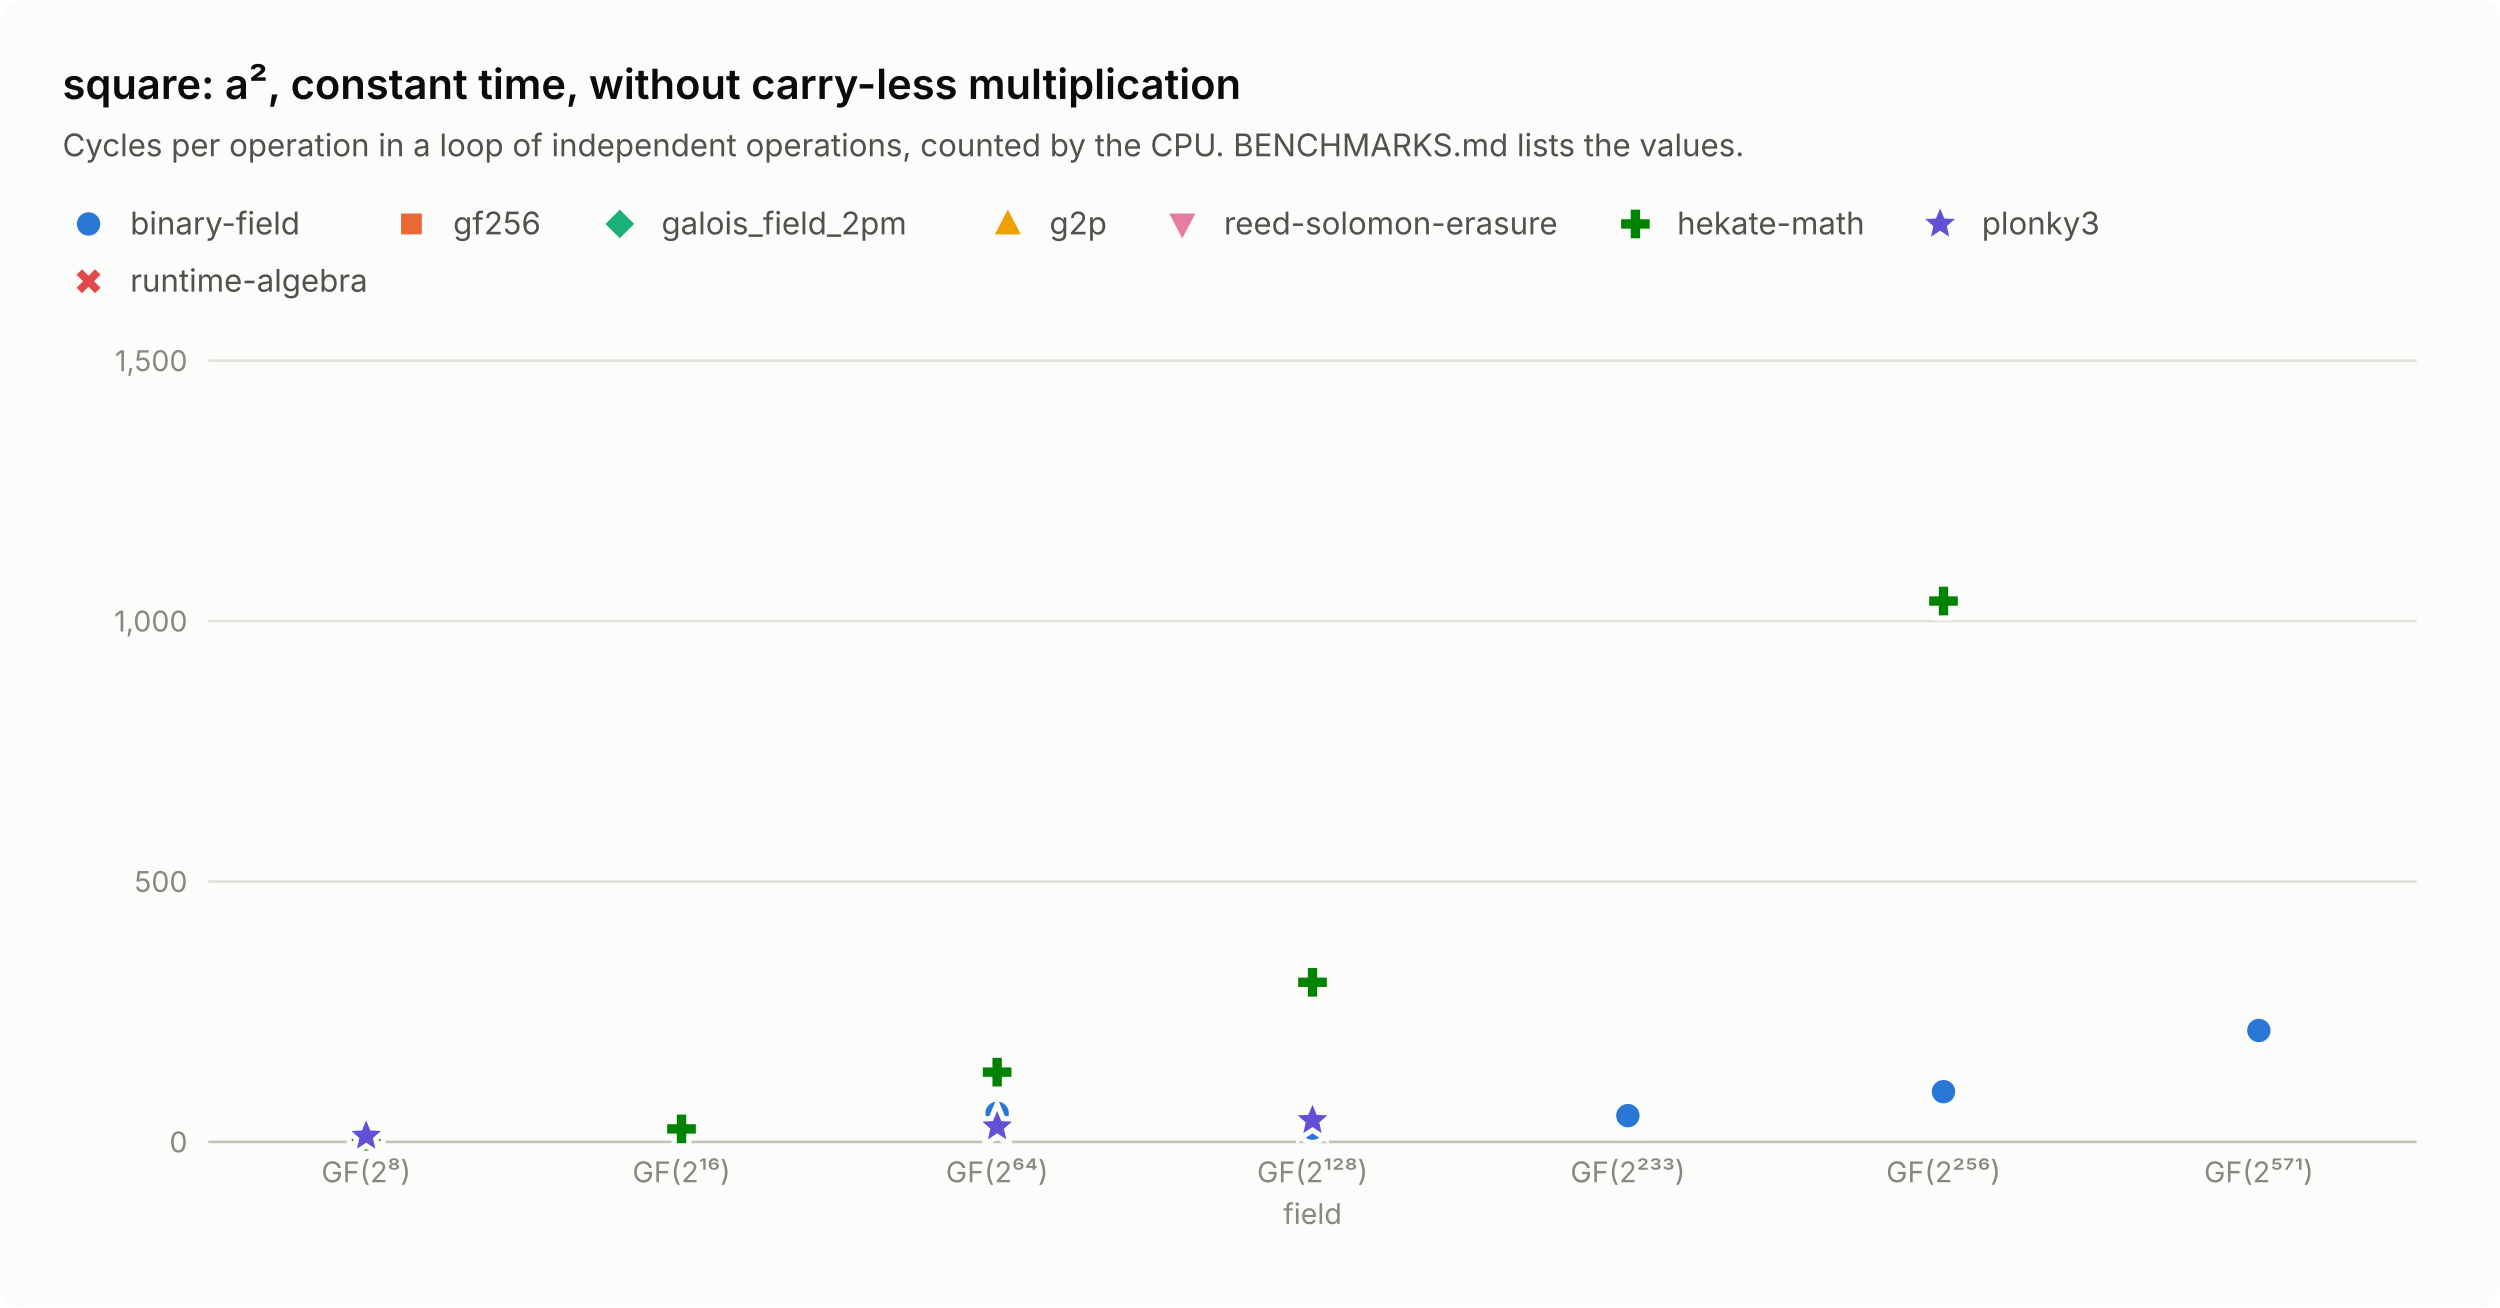
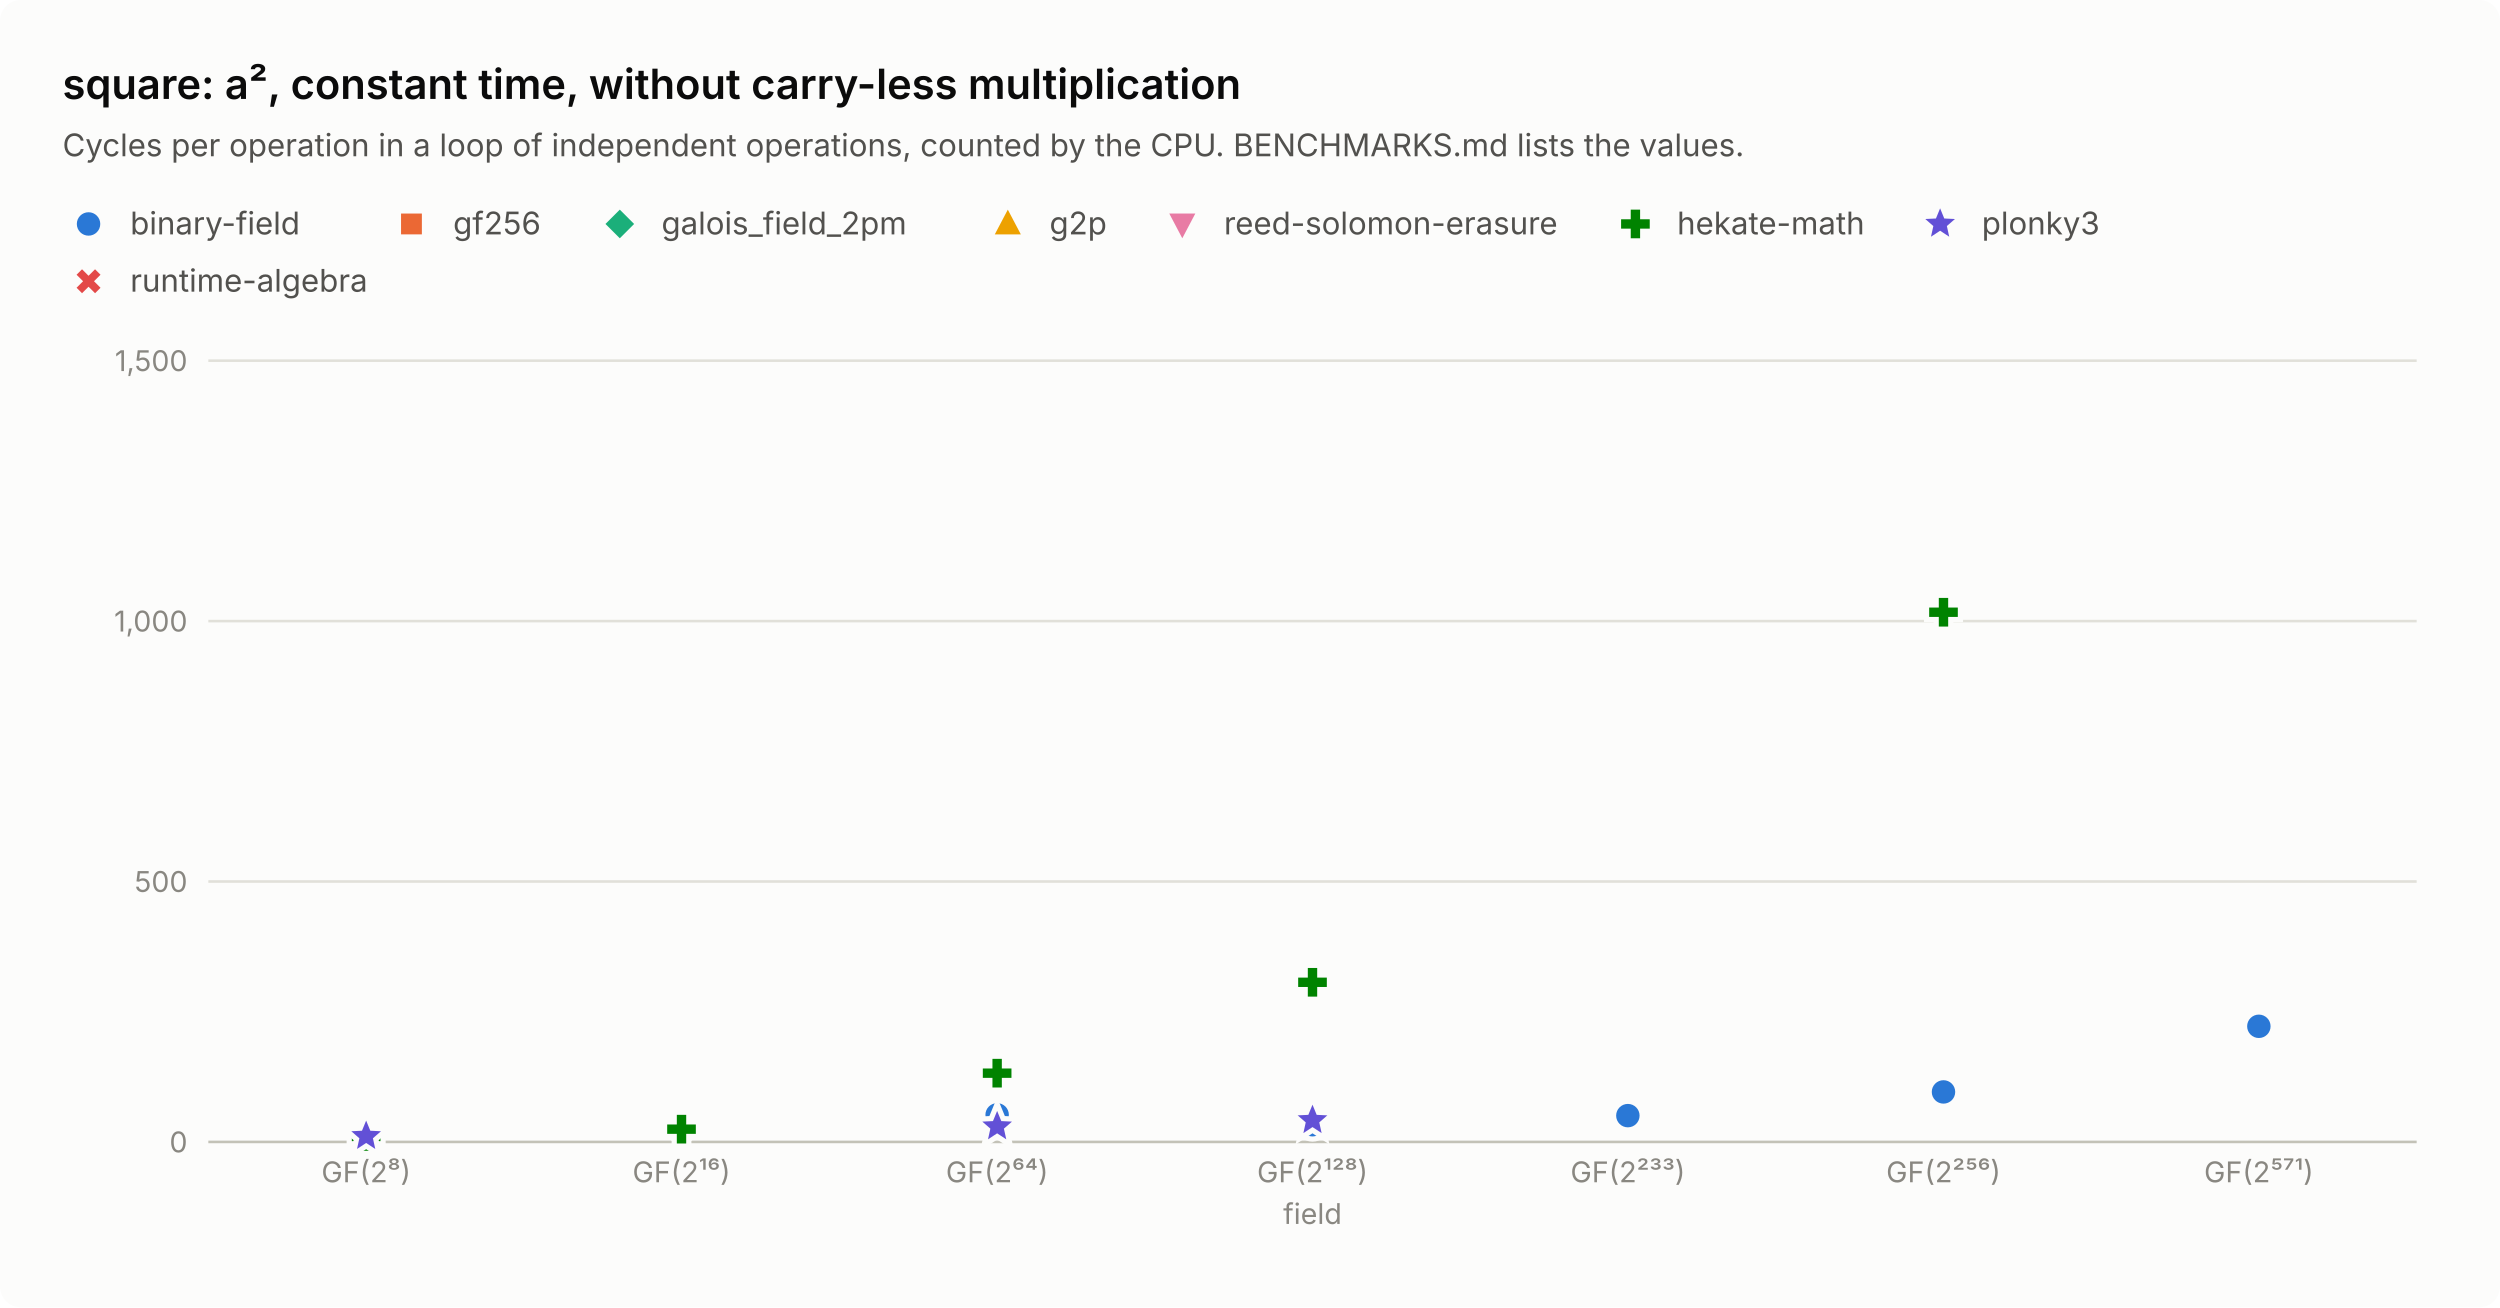
<svg xmlns="http://www.w3.org/2000/svg" width="960" height="502" viewBox="0 0 960 502" role="img" aria-labelledby="title description">
  <style>.grid,.axis{stroke-width:1}.title{font:600 16px system-ui, -apple-system, "Segoe UI", sans-serif}.subtitle,.legend{font:12px system-ui, -apple-system, "Segoe UI", sans-serif}.tick{font:11px system-ui, -apple-system, "Segoe UI", sans-serif;font-variant-numeric:tabular-nums}.line{fill:none;stroke-width:2;stroke-linejoin:round;stroke-linecap:round}.marker{stroke-width:4;paint-order:stroke}.surface{fill:#fcfcfb}.grid{stroke:#e1e0d9}.axis{stroke:#c3c2b7}.title{fill:#0b0b0b}.subtitle,.legend{fill:#52514e}.tick{fill:#898781}.marker{stroke:#fcfcfb}.c0 .line{stroke:#2a78d6}.c0 .marker{fill:#2a78d6}.c1 .line{stroke:#eb6834}.c1 .marker{fill:#eb6834}.c2 .line{stroke:#1baf7a}.c2 .marker{fill:#1baf7a}.c3 .line{stroke:#eda100}.c3 .marker{fill:#eda100}.c4 .line{stroke:#e87ba4}.c4 .marker{fill:#e87ba4}.c5 .line{stroke:#008300}.c5 .marker{fill:#008300}.c6 .line{stroke:#6250d6}.c6 .marker{fill:#6250d6}.c7 .line{stroke:#e34948}.c7 .marker{fill:#e34948}@media (prefers-color-scheme: dark){.surface{fill:#1a1a19}.grid{stroke:#2c2c2a}.axis{stroke:#383835}.title{fill:#f0efec}.subtitle,.legend{fill:#c3c2b7}.tick{fill:#898781}.marker{stroke:#1a1a19}.c0 .line{stroke:#3987e5}.c0 .marker{fill:#3987e5}.c1 .line{stroke:#d95926}.c1 .marker{fill:#d95926}.c2 .line{stroke:#199e70}.c2 .marker{fill:#199e70}.c3 .line{stroke:#c98500}.c3 .marker{fill:#c98500}.c4 .line{stroke:#d55181}.c4 .marker{fill:#d55181}.c5 .line{stroke:#008300}.c5 .marker{fill:#008300}.c6 .line{stroke:#9085e9}.c6 .marker{fill:#9085e9}.c7 .line{stroke:#e66767}.c7 .marker{fill:#e66767}}</style>
  <rect class="surface" width="960" height="502" rx="8" />
  <text class="title" x="24" y="38">square: a², constant time, without carry-less multiplication</text>
  <text class="subtitle" x="24" y="60">Cycles per operation in a loop of independent operations, counted by the CPU. BENCHMARKS.md lists the values.</text>
  <g class="c0">
    <path class="marker" transform="translate(34,86)" d="M0,-4.5A4.5,4.5 0 1 1 0,4.5A4.5,4.5 0 1 1 0,-4.5Z" />
  </g>
  <text class="legend" x="50" y="90">binary-field</text>
  <g class="c1">
    <path class="marker" transform="translate(158,86)" d="M-4,-4H4V4H-4Z" />
  </g>
  <text class="legend" x="174" y="90">gf256</text>
  <g class="c2">
    <path class="marker" transform="translate(238,86)" d="M0,-5.5L5.5,0L0,5.5L-5.5,0Z" />
  </g>
  <text class="legend" x="254" y="90">galois_field_2pm</text>
  <g class="c3">
    <path class="marker" transform="translate(387,86)" d="M0,-5.5L5,4H-5Z" />
  </g>
  <text class="legend" x="403" y="90">g2p</text>
  <g class="c4">
    <path class="marker" transform="translate(454,86)" d="M0,5.5L5,-4H-5Z" />
  </g>
  <text class="legend" x="470" y="90">reed-solomon-erasure</text>
  <g class="c5">
    <path class="marker" transform="translate(628,86)" d="M-1.8,-5.5H1.8V-1.8H5.5V1.8H1.8V5.5H-1.8V1.8H-5.5V-1.8H-1.8Z" />
  </g>
  <text class="legend" x="644" y="90">hekate-math</text>
  <g class="c6">
    <path class="marker" transform="translate(745,86)" d="M0,-6L1.6,-2.1L5.7,-1.9L2.6,0.8L3.5,4.9L0,2.6L-3.5,4.9L-2.6,0.8L-5.7,-1.9L-1.6,-2.1Z" />
  </g>
  <text class="legend" x="761" y="90">plonky3</text>
  <g class="c7">
    <path class="marker" transform="translate(34,108)" d="M-4.6,-2.5L-2.5,-4.6L0,-2.1L2.5,-4.6L4.6,-2.5L2.1,0L4.6,2.5L2.5,4.6L0,2.1L-2.5,4.6L-4.6,2.5L-2.1,0Z" />
  </g>
  <text class="legend" x="50" y="112">runtime-algebra</text>
  <text class="tick" x="72" y="442.5" text-anchor="end">0</text>
  <path class="grid" d="M80,338.5H928" />
  <text class="tick" x="72" y="342.5" text-anchor="end">500</text>
  <path class="grid" d="M80,238.5H928" />
  <text class="tick" x="72" y="242.5" text-anchor="end">1,000</text>
  <path class="grid" d="M80,138.5H928" />
  <text class="tick" x="72" y="142.5" text-anchor="end">1,500</text>
  <path class="axis" d="M80,438.5H928" />
  <text class="tick" x="140.6" y="454" text-anchor="middle">GF(2⁸)</text>
  <text class="tick" x="261.7" y="454" text-anchor="middle">GF(2¹⁶)</text>
  <text class="tick" x="382.9" y="454" text-anchor="middle">GF(2⁶⁴)</text>
  <text class="tick" x="504.0" y="454" text-anchor="middle">GF(2¹²⁸)</text>
  <text class="tick" x="625.1" y="454" text-anchor="middle">GF(2²³³)</text>
  <text class="tick" x="746.3" y="454" text-anchor="middle">GF(2²⁵⁶)</text>
  <text class="tick" x="867.4" y="454" text-anchor="middle">GF(2⁵⁷¹)</text>
  <text class="tick" x="504.0" y="470" text-anchor="middle">field</text>
  <g class="c0">
    <path class="marker" transform="translate(140.6,437.1)" d="M0,-4.5A4.5,4.5 0 1 1 0,4.5A4.5,4.5 0 1 1 0,-4.5Z" />
    <path class="marker" transform="translate(261.7,432.8)" d="M0,-4.5A4.5,4.5 0 1 1 0,4.5A4.5,4.5 0 1 1 0,-4.5Z" />
-     <path class="marker" transform="translate(382.9,427.5)" d="M0,-4.5A4.5,4.5 0 1 1 0,4.5A4.5,4.5 0 1 1 0,-4.5Z" />
-     <path class="marker" transform="translate(504.0,433.2)" d="M0,-4.5A4.5,4.5 0 1 1 0,4.5A4.5,4.5 0 1 1 0,-4.5Z" />
+     <path class="marker" transform="translate(382.9,428.1)" d="M0,-4.5A4.5,4.5 0 1 1 0,4.5A4.5,4.5 0 1 1 0,-4.5Z" />
+     <path class="marker" transform="translate(504.0,431.9)" d="M0,-4.5A4.5,4.5 0 1 1 0,4.5A4.5,4.5 0 1 1 0,-4.5Z" />
    <path class="marker" transform="translate(625.1,428.4)" d="M0,-4.5A4.5,4.5 0 1 1 0,4.5A4.5,4.5 0 1 1 0,-4.5Z" />
-     <path class="marker" transform="translate(746.3,419.2)" d="M0,-4.5A4.5,4.5 0 1 1 0,4.5A4.5,4.5 0 1 1 0,-4.5Z" />
-     <path class="marker" transform="translate(867.4,395.7)" d="M0,-4.5A4.5,4.5 0 1 1 0,4.5A4.5,4.5 0 1 1 0,-4.5Z" />
+     <path class="marker" transform="translate(746.3,419.3)" d="M0,-4.5A4.5,4.5 0 1 1 0,4.5A4.5,4.5 0 1 1 0,-4.5Z" />
+     <path class="marker" transform="translate(867.4,394.1)" d="M0,-4.5A4.5,4.5 0 1 1 0,4.5A4.5,4.5 0 1 1 0,-4.5Z" />
  </g>
  <g class="c1">
</g>
  <g class="c2">
</g>
  <g class="c3">
</g>
  <g class="c4">
</g>
  <g class="c5">
-     <path class="marker" transform="translate(140.6,436.3)" d="M-1.8,-5.5H1.8V-1.8H5.5V1.8H1.8V5.5H-1.8V1.8H-5.5V-1.8H-1.8Z" />
-     <path class="marker" transform="translate(261.7,433.5)" d="M-1.8,-5.5H1.8V-1.8H5.5V1.8H1.8V5.5H-1.8V1.8H-5.5V-1.8H-1.8Z" />
-     <path class="marker" transform="translate(382.9,411.7)" d="M-1.8,-5.5H1.8V-1.8H5.5V1.8H1.8V5.5H-1.8V1.8H-5.5V-1.8H-1.8Z" />
+     <path class="marker" transform="translate(140.6,436.4)" d="M-1.8,-5.5H1.8V-1.8H5.5V1.8H1.8V5.5H-1.8V1.8H-5.5V-1.8H-1.8Z" />
+     <path class="marker" transform="translate(261.7,433.6)" d="M-1.8,-5.5H1.8V-1.8H5.5V1.8H1.8V5.5H-1.8V1.8H-5.5V-1.8H-1.8Z" />
+     <path class="marker" transform="translate(382.9,412.1)" d="M-1.8,-5.5H1.8V-1.8H5.5V1.8H1.8V5.5H-1.8V1.8H-5.5V-1.8H-1.8Z" />
    <path class="marker" transform="translate(504.0,377.2)" d="M-1.8,-5.5H1.8V-1.8H5.5V1.8H1.8V5.5H-1.8V1.8H-5.5V-1.8H-1.8Z" />
-     <path class="marker" transform="translate(746.3,230.8)" d="M-1.8,-5.5H1.8V-1.8H5.5V1.8H1.8V5.5H-1.8V1.8H-5.5V-1.8H-1.8Z" />
+     <path class="marker" transform="translate(746.3,235.1)" d="M-1.8,-5.5H1.8V-1.8H5.5V1.8H1.8V5.5H-1.8V1.8H-5.5V-1.8H-1.8Z" />
  </g>
  <g class="c6">
-     <path class="marker" transform="translate(140.6,436.2)" d="M0,-6L1.6,-2.1L5.7,-1.9L2.6,0.8L3.5,4.9L0,2.6L-3.5,4.9L-2.6,0.8L-5.7,-1.9L-1.6,-2.1Z" />
+     <path class="marker" transform="translate(140.6,436.3)" d="M0,-6L1.6,-2.1L5.7,-1.9L2.6,0.8L3.5,4.9L0,2.6L-3.5,4.9L-2.6,0.8L-5.7,-1.9L-1.6,-2.1Z" />
    <path class="marker" transform="translate(382.9,432.6)" d="M0,-6L1.6,-2.1L5.7,-1.9L2.6,0.8L3.5,4.9L0,2.6L-3.5,4.9L-2.6,0.8L-5.7,-1.9L-1.6,-2.1Z" />
    <path class="marker" transform="translate(504.0,430.2)" d="M0,-6L1.6,-2.1L5.7,-1.9L2.6,0.8L3.5,4.9L0,2.6L-3.5,4.9L-2.6,0.8L-5.7,-1.9L-1.6,-2.1Z" />
  </g>
  <g class="c7">
</g>
</svg>
